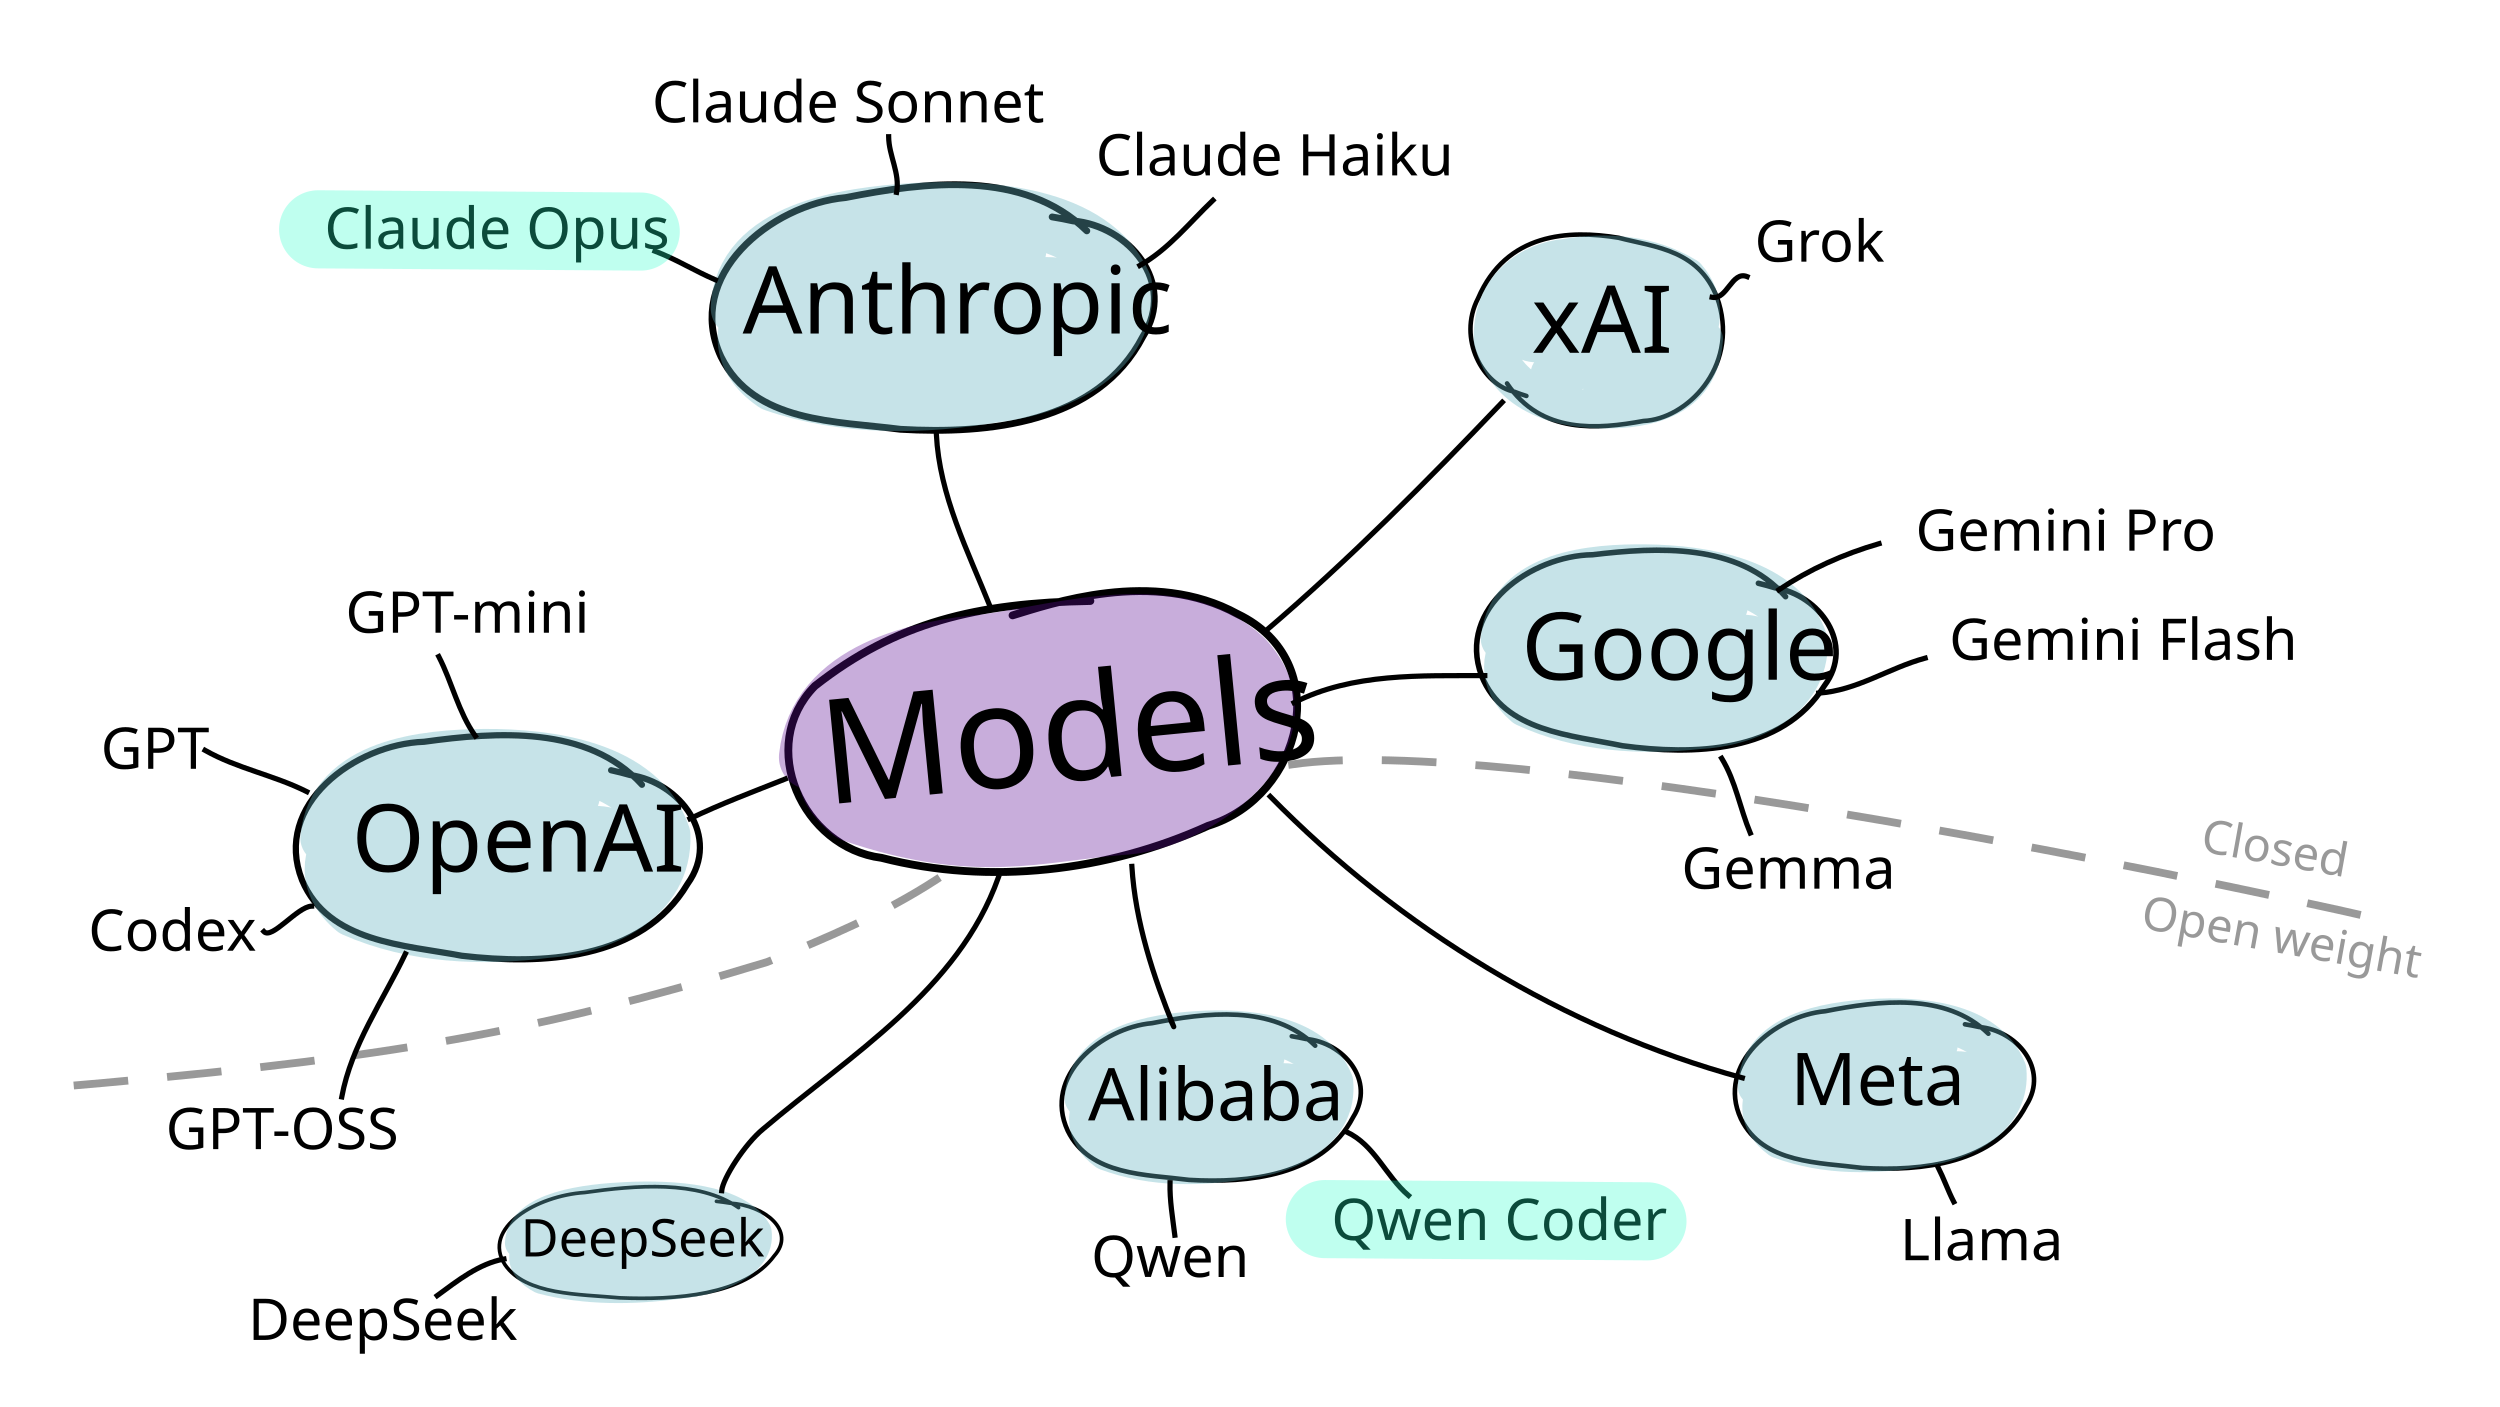
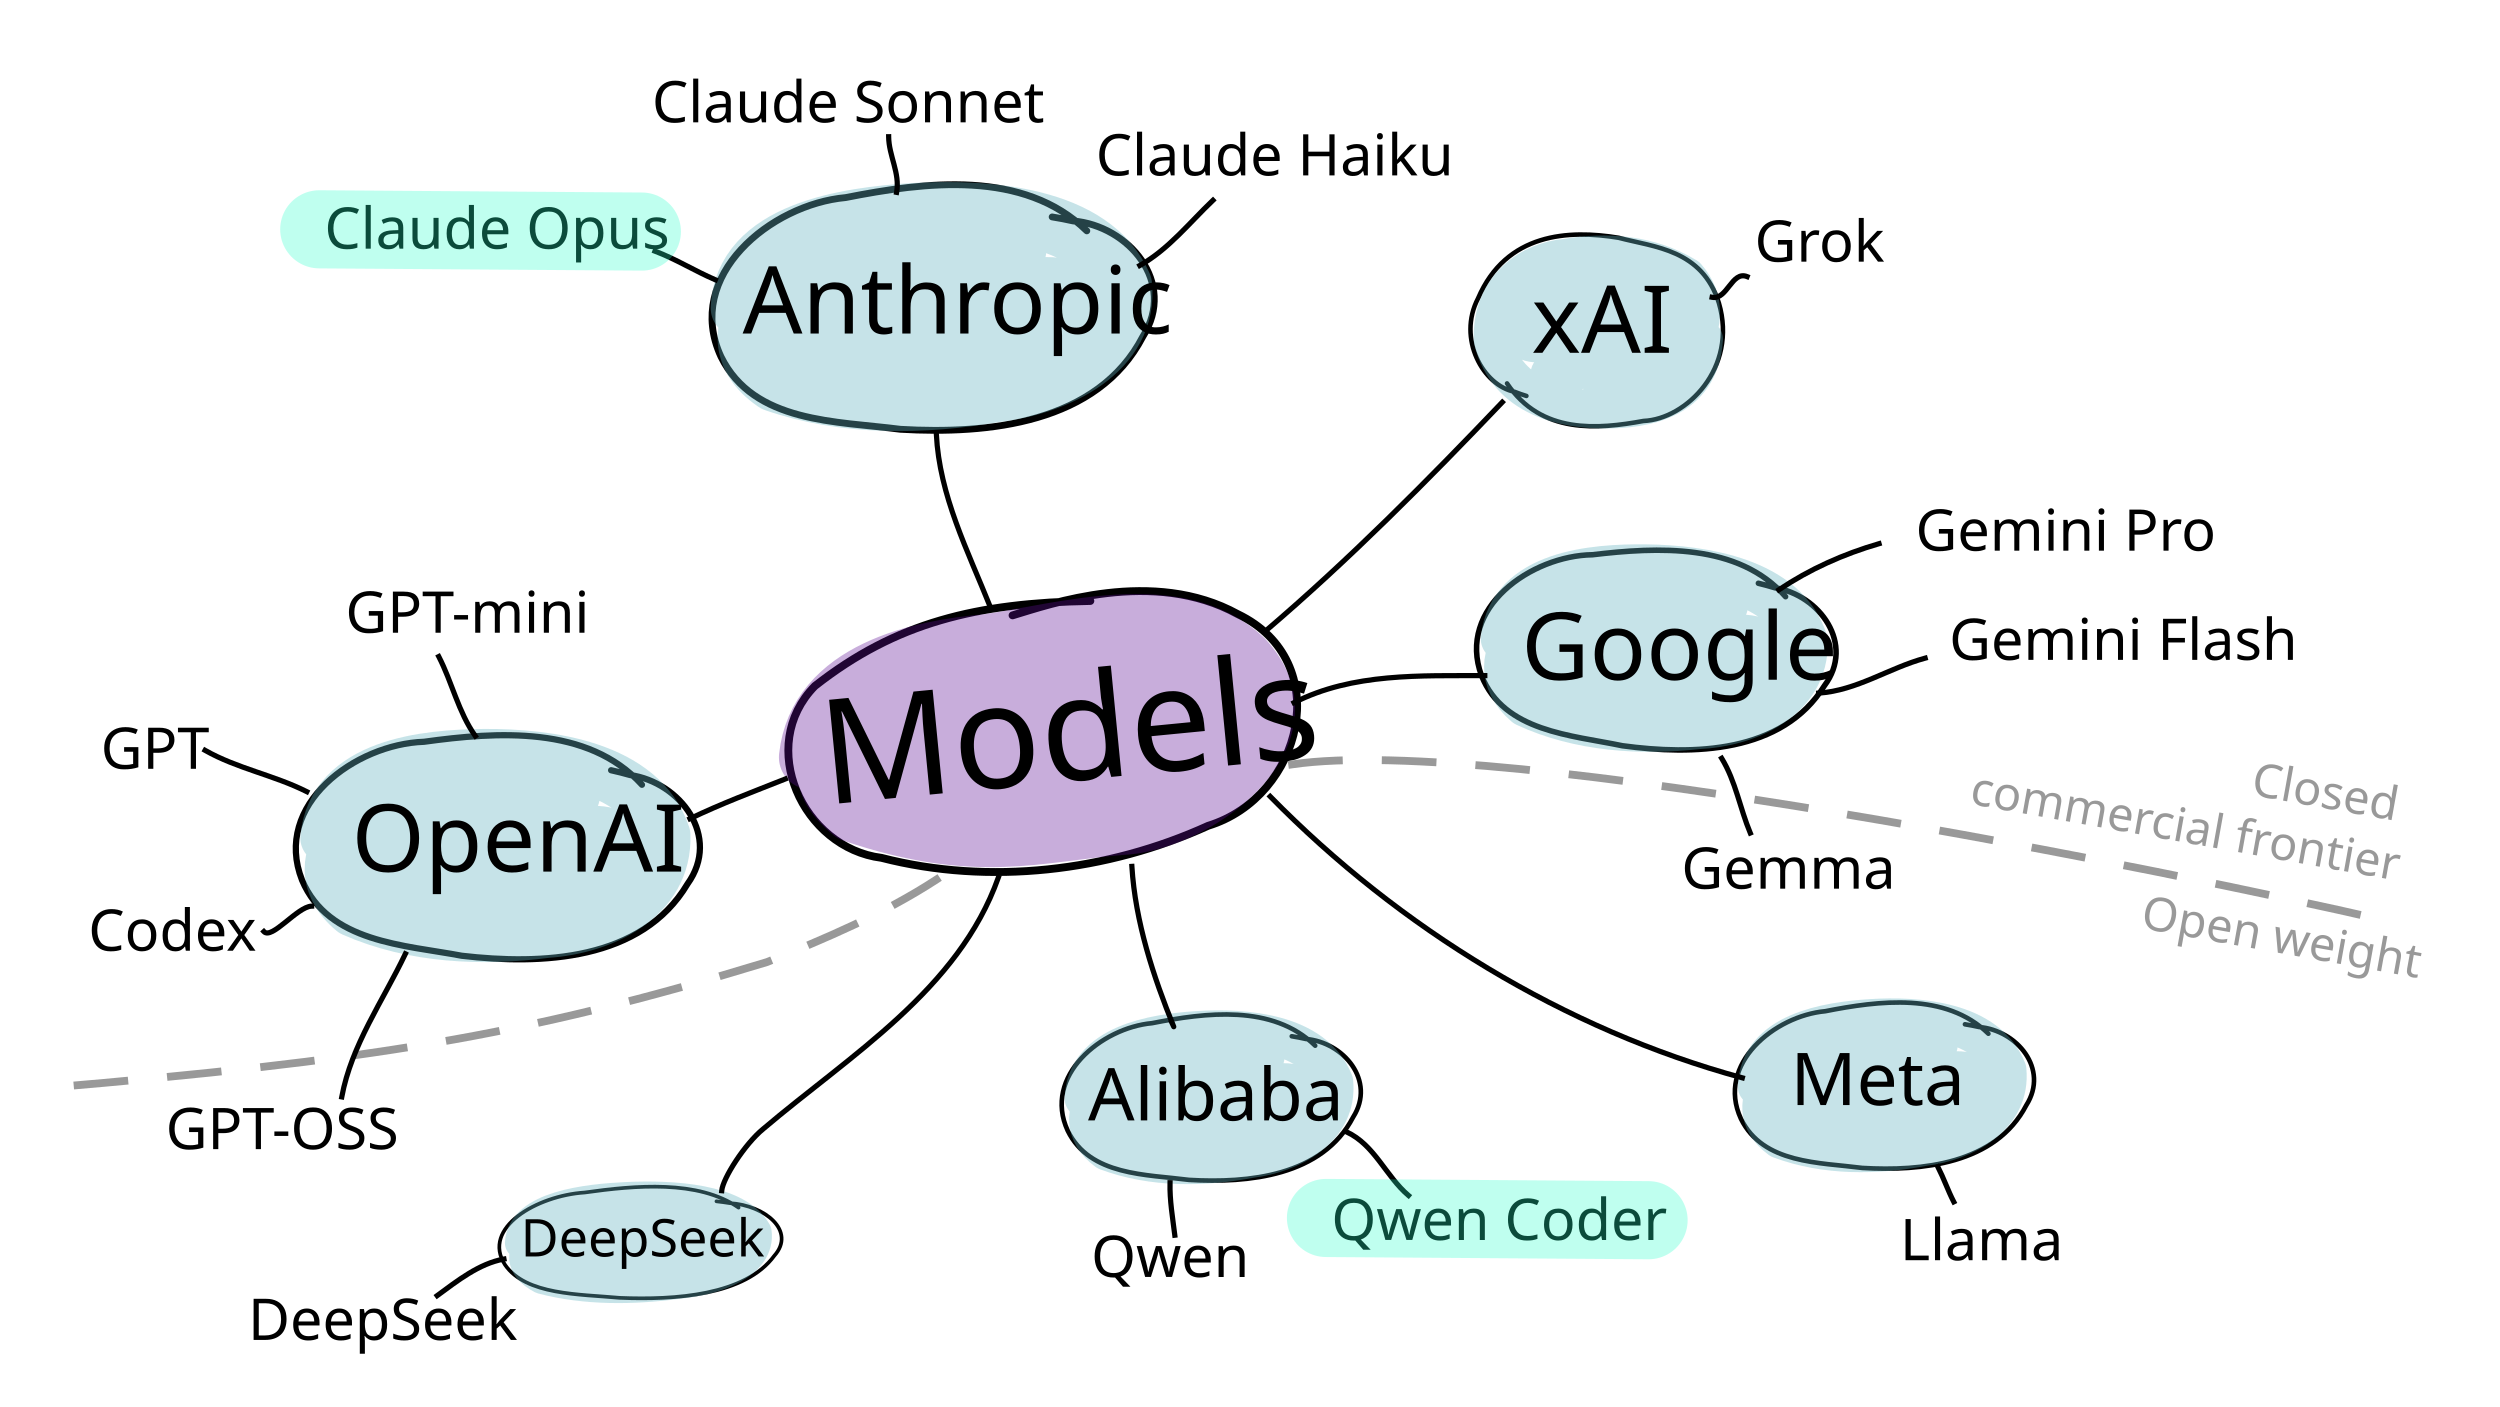
<svg xmlns="http://www.w3.org/2000/svg" width="960.000pt" height="540.000pt" version="1.1" viewBox="-480.000 498.000 960.000 540.000" id="svg5">
  <defs id="defs1" />
-   <path id="STROKE_b4bfa06d-5cab-4455-bfe9-42fea75b4036" opacity="1" fill="none" stroke="#000000" stroke-width="3.017" stroke-opacity="1" stroke-linecap="round" stroke-linejoin="round" d="m -61.307,728.773 c -43.551,0.737 -74.669,8.2 -105.779,32.655 -22.622,23.007 -4.731,62.15 25.606,65.99 41.338,10.626 86.783,5.278 125.43,-12.324 36.191,-11.086 49.135,-63.127 11.347,-81.274 -32.577,-17.925 -72.314,-3.753 -86.476,0.478" />
-   <path id="STROKE_7bffc11c-55f5-4acb-a5c3-fb3aba9d725c" opacity="0.249" fill="none" stroke="#ed5d47" stroke-width="12" stroke-opacity="0.249" stroke-linecap="round" stroke-linejoin="round" d="m -168.396,788.764 c 3.497,-31.931 41.53,-40.309 68.06,-42.514 29.137,-4.311 72.413,-17.469 97.054,5.609 26.743,28.628 -19.398,61.092 -46.547,61.985 -31.555,2.515 -54.957,11.274 -102.221,-4.854 -31.074,-25.64 23.206,-41.21 43.322,-46.364 28.212,-4.498 70.376,-22.207 91.414,3.602 -6.359,32.268 -52.115,32.604 -77.823,42.528 -19.29,10.436 -77.719,-9.375 -40.999,-29.059 26.326,-5.13 51.821,-18.681 78.813,-17.834 -25.085,15.746 -57.375,24.126 -85.44,36.435 -7.288,2.886 25.62,-7.879 34.549,-11.062 28.823,-9.859 57.675,-20.086 87.654,-25.888 -4.104,14.249 -36.146,18.281 -51.223,28.105 -2.118,2.025 -39.621,13.514 -24.047,10.33" style="opacity:1;stroke-width:25;stroke-dasharray:none;stroke:#5d0f96;stroke-opacity:0.343" />
-   <text x="-240.664" y="787.412" text-anchor="start" alignment-baseline="mathematical" font-size="24px" font-weight="lighter" fill="#000000" font-family="'Helvetica Neue', Helvetica, Arial, sans-serif" id="text3-9" style="font-style:normal;font-variant:normal;font-weight:normal;font-stretch:normal;font-size:56px;font-family:'Silent People';-inkscape-font-specification:'Silent People';stroke-width:0.92" transform="rotate(-5.567035)">
-     <tspan x="-240.664" id="tspan3-2" style="font-style:normal;font-variant:normal;font-weight:normal;font-stretch:normal;font-size:56px;font-family:'Silent People';-inkscape-font-specification:'Silent People';stroke-width:0.92">Models</tspan>
-   </text>
-   <path style="fill:none;stroke:#999999;stroke-width:3;stroke-linecap:square;stroke-linejoin:round;stroke-dasharray:18, 18;stroke-dashoffset:0;stroke-opacity:1" d="m -120.432,835.77 c -20.248,13.201 -42.671,22.629 -65.004,31.652 -94.784,28.933 -153.732,37.824 -277.272,48.384" id="path1" />
-   <path style="fill:none;stroke:#999999;stroke-width:3;stroke-linecap:square;stroke-linejoin:round;stroke-dasharray:18, 18;stroke-dashoffset:0;stroke-opacity:1" d="M 16.187,791.525 C 95.826,779.75 357.157,833.364 434.245,851.094" id="path2" />
-   <text x="504.853" y="747.245" text-anchor="start" alignment-baseline="mathematical" font-size="24px" font-weight="lighter" fill="#000000" font-family="'Helvetica Neue', Helvetica, Arial, sans-serif" id="text3-1-2-6-8" style="font-style:normal;font-variant:normal;font-weight:normal;font-stretch:normal;font-size:18px;font-family:'Silent People';-inkscape-font-specification:'Silent People';fill:#999999;fill-opacity:1;stroke-width:0.92" transform="rotate(10.19664)">
-     <tspan x="504.853" id="tspan3-9-9-3-8" style="font-style:normal;font-variant:normal;font-weight:normal;font-stretch:normal;font-size:18px;font-family:'Silent People';-inkscape-font-specification:'Silent People';fill:#999999;fill-opacity:1;stroke-width:0.92">Closed</tspan>
-   </text>
-   <text x="487.449" y="780.344" text-anchor="start" alignment-baseline="mathematical" font-size="24px" font-weight="lighter" fill="#000000" font-family="'Helvetica Neue', Helvetica, Arial, sans-serif" id="text3-1-2-6" style="font-style:normal;font-variant:normal;font-weight:normal;font-stretch:normal;font-size:18px;font-family:'Silent People';-inkscape-font-specification:'Silent People';fill:#999999;fill-opacity:1;stroke-width:0.92" transform="rotate(10.19664)">
-     <tspan x="487.449" id="tspan3-9-9-3" style="font-style:normal;font-variant:normal;font-weight:normal;font-stretch:normal;font-size:18px;font-family:'Silent People';-inkscape-font-specification:'Silent People';fill:#999999;fill-opacity:1;stroke-width:0.92">Open weight</tspan>
-   </text>
+   <g id="g4">
+     <path id="STROKE_b4bfa06d-5cab-4455-bfe9-42fea75b4036" opacity="1" fill="none" stroke="#000000" stroke-width="3.017" stroke-opacity="1" stroke-linecap="round" stroke-linejoin="round" d="m -61.307,728.773 c -43.551,0.737 -74.669,8.2 -105.779,32.655 -22.622,23.007 -4.731,62.15 25.606,65.99 41.338,10.626 86.783,5.278 125.43,-12.324 36.191,-11.086 49.135,-63.127 11.347,-81.274 -32.577,-17.925 -72.314,-3.753 -86.476,0.478" />
+     <path id="STROKE_7bffc11c-55f5-4acb-a5c3-fb3aba9d725c" opacity="0.249" fill="none" stroke="#ed5d47" stroke-width="12" stroke-opacity="0.249" stroke-linecap="round" stroke-linejoin="round" d="m -168.396,788.764 c 3.497,-31.931 41.53,-40.309 68.06,-42.514 29.137,-4.311 72.413,-17.469 97.054,5.609 26.743,28.628 -19.398,61.092 -46.547,61.985 -31.555,2.515 -54.957,11.274 -102.221,-4.854 -31.074,-25.64 23.206,-41.21 43.322,-46.364 28.212,-4.498 70.376,-22.207 91.414,3.602 -6.359,32.268 -52.115,32.604 -77.823,42.528 -19.29,10.436 -77.719,-9.375 -40.999,-29.059 26.326,-5.13 51.821,-18.681 78.813,-17.834 -25.085,15.746 -57.375,24.126 -85.44,36.435 -7.288,2.886 25.62,-7.879 34.549,-11.062 28.823,-9.859 57.675,-20.086 87.654,-25.888 -4.104,14.249 -36.146,18.281 -51.223,28.105 -2.118,2.025 -39.621,13.514 -24.047,10.33" style="opacity:1;stroke-width:25;stroke-dasharray:none;stroke:#5d0f96;stroke-opacity:0.343" />
+     <text x="-240.664" y="787.412" text-anchor="start" alignment-baseline="mathematical" font-size="24px" font-weight="lighter" fill="#000000" font-family="'Helvetica Neue', Helvetica, Arial, sans-serif" id="text3-9" style="font-style:normal;font-variant:normal;font-weight:normal;font-stretch:normal;font-size:56px;font-family:'Silent People';-inkscape-font-specification:'Silent People';stroke-width:0.92" transform="rotate(-5.567035)">
+       <tspan x="-240.664" id="tspan3-2" style="font-style:normal;font-variant:normal;font-weight:normal;font-stretch:normal;font-size:56px;font-family:'Silent People';-inkscape-font-specification:'Silent People';stroke-width:0.92">Models</tspan>
+     </text>
+   </g>
+   <g id="g5">
+     <path style="fill:none;stroke:#999999;stroke-width:3;stroke-linecap:square;stroke-linejoin:round;stroke-dasharray:18, 18;stroke-dashoffset:0;stroke-opacity:1" d="m -120.432,835.77 c -20.248,13.201 -42.671,22.629 -65.004,31.652 -94.784,28.933 -153.732,37.824 -277.272,48.384" id="path1" />
+     <path style="fill:none;stroke:#999999;stroke-width:3;stroke-linecap:square;stroke-linejoin:round;stroke-dasharray:18, 18;stroke-dashoffset:0;stroke-opacity:1" d="M 16.187,791.525 C 95.826,779.75 357.157,833.364 434.245,851.094" id="path2" />
+     <text x="730.452" y="722.488" text-anchor="start" alignment-baseline="mathematical" font-size="24px" font-weight="lighter" fill="#000000" font-family="'Helvetica Neue', Helvetica, Arial, sans-serif" id="text3-1-2-6-8" style="font-style:normal;font-variant:normal;font-weight:normal;font-stretch:normal;font-size:18px;font-family:'Silent People';-inkscape-font-specification:'Silent People';text-align:end;text-anchor:end;fill:#999999;fill-opacity:1;stroke-width:0.92" transform="rotate(10.19664)">
+       <tspan id="tspan1" x="581.538" y="722.488">
+         <tspan x="581.538" id="tspan3-9-9-3-8" style="font-style:normal;font-variant:normal;font-weight:normal;font-stretch:normal;font-size:18px;font-family:'Silent People';-inkscape-font-specification:'Silent People';fill:#999999;fill-opacity:1;stroke-width:0.92">Closed</tspan>
+       </tspan>
+       <tspan id="tspan2" x="581.538" y="744.988">
+         <tspan x="581.538" style="font-style:normal;font-variant:normal;font-weight:normal;font-stretch:normal;font-size:18px;font-family:'Silent People';-inkscape-font-specification:'Silent People';fill:#999999;fill-opacity:1;stroke-width:0.92" id="tspan3">commercial frontier</tspan>
+       </tspan>
+     </text>
+     <text x="487.449" y="780.344" text-anchor="start" alignment-baseline="mathematical" font-size="24px" font-weight="lighter" fill="#000000" font-family="'Helvetica Neue', Helvetica, Arial, sans-serif" id="text3-1-2-6" style="font-style:normal;font-variant:normal;font-weight:normal;font-stretch:normal;font-size:18px;font-family:'Silent People';-inkscape-font-specification:'Silent People';fill:#999999;fill-opacity:1;stroke-width:0.92" transform="rotate(10.19664)">
+       <tspan x="487.449" id="tspan3-9-9-3" style="font-style:normal;font-variant:normal;font-weight:normal;font-stretch:normal;font-size:18px;font-family:'Silent People';-inkscape-font-specification:'Silent People';fill:#999999;fill-opacity:1;stroke-width:0.92">Open weight</tspan>
+     </text>
+   </g>
  <g id="g45">
    <path id="STROKE_159814cf-632e-4eb9-b421-a8c2d413ad50-1-5" opacity="1" fill="none" stroke="#000000" stroke-width="2.397" stroke-opacity="1" stroke-linecap="round" stroke-linejoin="round" d="m -233.489,799.346 c -20.84,-22.862 -55.713,-20.364 -83.685,-16.504 -26.279,0.872 -58.323,24.019 -46.837,53.142 10.14,24.022 39.271,24.848 61.34,29.026 30.5,3.555 69.061,2.038 86.666,-27.561 13.069,-18.179 -2.788,-39.118 -22.118,-41.853 -2.38,-0.689 -4.787,-1.282 -7.206,-1.817" />
    <path id="STROKE_d5b90901-6196-4d0f-ad43-39675ced1758-9-8" opacity="0.253" fill="none" stroke="#3dd4cf" stroke-width="12" stroke-opacity="0.253" stroke-linecap="round" stroke-linejoin="round" d="m -354.742,819.754 c 2.625,-28.315 38.27,-31.752 60.777,-31.912 24.525,-0.14 60.313,4.492 69.152,30.779 0.98,24.555 -24.397,35.925 -45.307,37.29 -24.767,3.243 -51.279,2.068 -74.307,-8.111 -24.131,-20.111 7.477,-47.224 30.378,-46.018 9.946,-2.736 36.598,-7.389 12.031,-0.313 -14.539,5.427 -46.859,16.615 -47.395,24.61 21.261,-4.287 41.184,-13.754 62.564,-17.944 9.865,-4.596 44.281,-8.233 16.865,-0.013 -23.074,7.633 -47.314,12.822 -68.466,25.272 -3.162,12.726 25.66,-5.669 34.137,-4.526 17.37,-2.848 52.206,-17.153 60.884,-9.072 -22.234,7.661 -46.014,10.935 -67.768,20.07 -20.309,14.518 21.778,-0.076 31.106,-2.342 12.155,-3.165 39.508,-11.981 42.829,-6.603 -13.581,11.11 -31.717,13.574 -48.462,16.306" style="stroke:#64b5c1;stroke-width:19.86;stroke-dasharray:none;stroke-opacity:0.797;opacity:0.46" />
    <text x="-344.994" y="832.695" text-anchor="start" alignment-baseline="mathematical" font-size="22.091px" font-weight="lighter" fill="#000000" font-family="'Helvetica Neue', Helvetica, Arial, sans-serif" id="text3-3-8" style="font-style:normal;font-variant:normal;font-weight:normal;font-stretch:normal;font-size:36px;font-family:'Silent People';-inkscape-font-specification:'Silent People';stroke-width:0.92">
      <tspan x="-344.994" id="tspan3-4-0" style="font-style:normal;font-variant:normal;font-weight:normal;font-stretch:normal;font-size:36px;font-family:'Silent People';-inkscape-font-specification:'Silent People';stroke-width:0.92">OpenAI</tspan>
    </text>
    <text x="-446.104" y="863.097" text-anchor="start" alignment-baseline="mathematical" font-size="22.091px" font-weight="lighter" fill="#000000" font-family="'Helvetica Neue', Helvetica, Arial, sans-serif" id="text3-2" style="font-style:normal;font-variant:normal;font-weight:normal;font-stretch:normal;font-family:'Silent People';-inkscape-font-specification:'Silent People';stroke-width:0.92">
      <tspan x="-446.104" id="tspan3-0" style="font-style:normal;font-variant:normal;font-weight:normal;font-stretch:normal;font-family:'Silent People';-inkscape-font-specification:'Silent People';stroke-width:0.92">Codex</tspan>
    </text>
    <text x="-441.328" y="793.218" text-anchor="start" alignment-baseline="mathematical" font-size="22.091px" font-weight="lighter" fill="#000000" font-family="'Helvetica Neue', Helvetica, Arial, sans-serif" id="text3-8" style="font-style:normal;font-variant:normal;font-weight:normal;font-stretch:normal;font-family:'Silent People';-inkscape-font-specification:'Silent People';stroke-width:0.92">
      <tspan x="-441.328" id="tspan3-19" style="font-style:normal;font-variant:normal;font-weight:normal;font-stretch:normal;font-family:'Silent People';-inkscape-font-specification:'Silent People';stroke-width:0.92">GPT</tspan>
    </text>
    <text x="-347.351" y="740.969" text-anchor="start" alignment-baseline="mathematical" font-size="22.091px" font-weight="lighter" fill="#000000" font-family="'Helvetica Neue', Helvetica, Arial, sans-serif" id="text3-8-7" style="font-style:normal;font-variant:normal;font-weight:normal;font-stretch:normal;font-family:'Silent People';-inkscape-font-specification:'Silent People';stroke-width:0.92">
      <tspan x="-347.351" id="tspan3-19-6" style="font-style:normal;font-variant:normal;font-weight:normal;font-stretch:normal;font-family:'Silent People';-inkscape-font-specification:'Silent People';stroke-width:0.92">GPT-mini</tspan>
    </text>
    <text x="-416.376" y="939.275" text-anchor="start" alignment-baseline="mathematical" font-size="22.091px" font-weight="lighter" fill="#000000" font-family="'Helvetica Neue', Helvetica, Arial, sans-serif" id="text3-25" style="font-style:normal;font-variant:normal;font-weight:normal;font-stretch:normal;font-family:'Silent People';-inkscape-font-specification:'Silent People';stroke-width:0.92">
      <tspan x="-416.376" id="tspan3-8" style="font-style:normal;font-variant:normal;font-weight:normal;font-stretch:normal;font-family:'Silent People';-inkscape-font-specification:'Silent People';stroke-width:0.92">GPT-OSS</tspan>
    </text>
    <path style="fill:none;fill-opacity:1;stroke:#000000;stroke-width:2;stroke-linecap:square;stroke-linejoin:round;stroke-dasharray:none;stroke-dashoffset:0;stroke-opacity:1" d="m -297.475,780.639 c -6.558,-9.237 -8.895,-20.569 -14.04,-30.523" id="path18" />
    <path style="fill:none;fill-opacity:1;stroke:#000000;stroke-width:2;stroke-linecap:square;stroke-linejoin:round;stroke-dasharray:none;stroke-dashoffset:0;stroke-opacity:1" d="m -324.335,864.271 c -8.585,18.023 -20.732,35.011 -24.418,54.941" id="path24" />
    <path style="fill:none;fill-opacity:1;stroke:#000000;stroke-width:2;stroke-linecap:square;stroke-linejoin:round;stroke-dasharray:none;stroke-dashoffset:0;stroke-opacity:1" d="m -360.351,845.958 c -5.483,0.211 -15.296,13.043 -18.314,9.767" id="path25" />
    <path style="fill:none;fill-opacity:1;stroke:#000000;stroke-width:2;stroke-linecap:square;stroke-linejoin:round;stroke-dasharray:none;stroke-dashoffset:0;stroke-opacity:1" d="m -362.183,802.005 c -12.587,-6.352 -26.772,-8.881 -39.069,-15.872" id="path26" />
  </g>
  <path style="fill:none;fill-opacity:1;stroke:#000000;stroke-width:2;stroke-linecap:square;stroke-linejoin:round;stroke-dasharray:none;stroke-dashoffset:0;stroke-opacity:1" d="m -178.437,797.121 c -12.289,4.878 -24.707,9.518 -36.627,15.261" id="path7" />
  <g id="g43">
    <path id="STROKE_159814cf-632e-4eb9-b421-a8c2d413ad50-1" opacity="1" fill="none" stroke="#000000" stroke-width="2.626" stroke-opacity="1" stroke-linecap="round" stroke-linejoin="round" d="m -62.666,586.649 c -24.241,-23.698 -62.235,-18.767 -92.594,-12.781 -28.695,2.611 -62.293,29.953 -47.891,61.091 12.608,25.642 44.53,24.709 68.938,27.889 33.593,1.967 75.683,-2.123 93.078,-35.615 13.152,-20.712 -5.516,-42.621 -26.836,-44.395 -2.647,-0.604 -5.318,-1.101 -7.999,-1.534" />
    <path id="STROKE_d5b90901-6196-4d0f-ad43-39675ced1758-9" opacity="0.253" fill="none" stroke="#3dd4cf" stroke-width="12" stroke-opacity="0.253" stroke-linecap="round" stroke-linejoin="round" d="m -196.199,616.375 c 1.13,-29.924 41.443,-35.696 67.03,-37.227 27.883,-1.632 68.888,1.069 80.663,28.168 2.723,25.754 -25.393,39.243 -49.084,41.944 -27.955,4.909 -58.183,5.279 -85.04,-4.026 -28.762,-19.68 5.41,-50.096 31.533,-50.216 11.132,-3.478 41.138,-9.984 13.663,-1.058 -16.179,6.585 -52.204,20.304 -52.289,28.741 23.899,-5.794 45.937,-16.953 69.978,-22.652 10.918,-5.429 49.821,-11.337 19.18,-1.035 -25.741,9.421 -52.97,16.344 -76.21,30.713 -2.762,13.569 28.811,-7.514 38.527,-6.825 19.568,-4.046 58.249,-21.193 68.648,-13.224 -24.785,9.4 -51.614,14.282 -75.757,25.203 -22.146,16.492 24.763,-1.399 35.223,-4.346 13.616,-4.064 44.148,-14.987 48.276,-9.535 -14.717,12.501 -35.183,16.19 -54.047,20.076" style="stroke:#64b5c1;stroke-width:21.752;stroke-dasharray:none;stroke-opacity:0.797;opacity:0.46" />
    <text x="-194.832" y="626.083" text-anchor="start" alignment-baseline="mathematical" font-size="22.091px" font-weight="lighter" fill="#000000" font-family="'Helvetica Neue', Helvetica, Arial, sans-serif" id="text3-3-3" style="font-style:normal;font-variant:normal;font-weight:normal;font-stretch:normal;font-size:36px;font-family:'Silent People';-inkscape-font-specification:'Silent People';stroke-width:0.92">
      <tspan x="-194.832" id="tspan3-4-3" style="font-style:normal;font-variant:normal;font-weight:normal;font-stretch:normal;font-size:36px;font-family:'Silent People';-inkscape-font-specification:'Silent People';stroke-width:0.92">Anthropic</tspan>
    </text>
    <text x="-355.418" y="593.502" text-anchor="start" alignment-baseline="mathematical" font-size="22.091px" font-weight="lighter" fill="#000000" font-family="'Helvetica Neue', Helvetica, Arial, sans-serif" id="text3-94" style="font-style:normal;font-variant:normal;font-weight:normal;font-stretch:normal;font-family:'Silent People';-inkscape-font-specification:'Silent People';stroke-width:0.92">
      <tspan x="-355.418" id="tspan3-196" style="font-style:normal;font-variant:normal;font-weight:normal;font-stretch:normal;font-family:'Silent People';-inkscape-font-specification:'Silent People';stroke-width:0.92">Claude Opus</tspan>
    </text>
    <text x="-229.656" y="544.973" text-anchor="start" alignment-baseline="mathematical" font-size="22.091px" font-weight="lighter" fill="#000000" font-family="'Helvetica Neue', Helvetica, Arial, sans-serif" id="text3-49" style="font-style:normal;font-variant:normal;font-weight:normal;font-stretch:normal;font-family:'Silent People';-inkscape-font-specification:'Silent People';stroke-width:0.92">
      <tspan x="-229.656" id="tspan3-12" style="font-style:normal;font-variant:normal;font-weight:normal;font-stretch:normal;font-family:'Silent People';-inkscape-font-specification:'Silent People';stroke-width:0.92">Claude Sonnet</tspan>
    </text>
    <text x="-59.222" y="565.363" text-anchor="start" alignment-baseline="mathematical" font-size="22.091px" font-weight="lighter" fill="#000000" font-family="'Helvetica Neue', Helvetica, Arial, sans-serif" id="text3-39" style="font-style:normal;font-variant:normal;font-weight:normal;font-stretch:normal;font-family:'Silent People';-inkscape-font-specification:'Silent People';stroke-width:0.92">
      <tspan x="-59.222" id="tspan3-39" style="font-style:normal;font-variant:normal;font-weight:normal;font-stretch:normal;font-family:'Silent People';-inkscape-font-specification:'Silent People';stroke-width:0.92">Claude Haiku</tspan>
    </text>
    <path style="fill:none;fill-opacity:1;stroke:#000000;stroke-width:2;stroke-linecap:square;stroke-linejoin:round;stroke-dasharray:none;stroke-dashoffset:0;stroke-opacity:1" d="m -205.297,605.44 c -7.874,-3.364 -15.166,-7.98 -23.197,-10.988" id="path12" />
    <path style="fill:none;fill-opacity:1;stroke:#000000;stroke-width:2;stroke-linecap:square;stroke-linejoin:round;stroke-dasharray:none;stroke-dashoffset:0;stroke-opacity:1" d="m -135.705,571.865 c 1.362,-7.391 -3.001,-14.081 -3.052,-21.366" id="path13" />
    <path style="fill:none;fill-opacity:1;stroke:#000000;stroke-width:2;stroke-linecap:square;stroke-linejoin:round;stroke-dasharray:none;stroke-dashoffset:0;stroke-opacity:1" d="m -42.306,599.945 c 11.068,-6.244 19.013,-16.4 28.081,-25.029" id="path14" />
-     <path style="fill:none;fill-opacity:1;stroke:#26ffca;stroke-width:30;stroke-linecap:round;stroke-linejoin:round;stroke-dasharray:none;stroke-dashoffset:0;stroke-opacity:1;opacity:0.295" d="m -357.842,586.058 123.885,0.863" id="path27" />
  </g>
  <path style="fill:none;fill-opacity:1;stroke:#000000;stroke-width:2;stroke-linecap:square;stroke-linejoin:round;stroke-dasharray:none;stroke-dashoffset:0;stroke-opacity:1" d="m -99.688,731.193 c -8.601,-21.539 -19.615,-42.93 -20.755,-66.539" id="path11" />
  <g id="g46">
    <path id="STROKE_159814cf-632e-4eb9-b421-a8c2d413ad50-1-2" opacity="1" fill="none" stroke="#000000" stroke-width="2.133" stroke-opacity="1" stroke-linecap="round" stroke-linejoin="round" d="m 205.661,727.131 c -18.15,-20.693 -49.216,-19.065 -74.167,-16.108 -23.393,0.328 -52.294,20.374 -42.572,46.478 8.611,21.543 34.513,22.774 54.075,26.867 27.073,3.682 61.403,2.99 77.569,-23.042 11.936,-15.95 -1.814,-34.848 -18.964,-37.61 -2.106,-0.654 -4.237,-1.222 -6.38,-1.74" />
    <path id="STROKE_d5b90901-6196-4d0f-ad43-39675ced1758-9-2" opacity="0.253" fill="none" stroke="#3dd4cf" stroke-width="12" stroke-opacity="0.253" stroke-linecap="round" stroke-linejoin="round" d="m 97.445,743.22 c 2.817,-25.145 34.586,-27.595 54.612,-27.354 21.82,0.293 53.579,5.023 60.995,28.56 0.453,21.862 -22.316,31.544 -40.941,32.401 -22.088,2.463 -45.654,0.966 -65.967,-8.482 -21.125,-18.302 7.456,-41.884 27.809,-40.421 8.895,-2.264 32.684,-5.949 10.709,-0.074 -13.026,4.58 -41.97,13.982 -42.582,21.086 18.987,-3.452 36.872,-11.534 55.964,-14.897 8.855,-3.921 39.533,-6.57 15.004,0.276 -20.657,6.397 -42.31,10.6 -61.339,21.316 -3.03,11.267 22.924,-4.606 30.446,-3.445 15.501,-2.238 46.735,-14.37 54.318,-7.033 -19.91,6.437 -41.121,8.944 -60.629,16.7 -18.315,12.569 19.376,0.303 27.712,-1.553 10.867,-2.609 35.351,-9.985 38.214,-5.144 -12.271,9.652 -28.448,11.535 -43.391,13.68" style="stroke:#64b5c1;stroke-width:17.672;stroke-dasharray:none;stroke-opacity:0.797;opacity:0.46" />
    <g id="TEXT_72d2acbb-9e64-49ba-97d8-e7548ce119dd-26" opacity="1" transform="matrix(0.920455,0,0,0.920455,255.5457,709.4605)">
      <text x="0" y="0" text-anchor="start" alignment-baseline="mathematical" font-size="24px" font-weight="lighter" fill="#000000" font-family="'Helvetica Neue', Helvetica, Arial, sans-serif" id="text3-5" style="font-style:normal;font-variant:normal;font-weight:normal;font-stretch:normal;font-family:'Silent People';-inkscape-font-specification:'Silent People'">
        <tspan x="0" id="tspan3-3" style="font-style:normal;font-variant:normal;font-weight:normal;font-stretch:normal;font-family:'Silent People';-inkscape-font-specification:'Silent People'">Gemini Pro</tspan>
      </text>
    </g>
    <g id="TEXT_72d2acbb-9e64-49ba-97d8-e7548ce119dd-26-9" opacity="1" transform="matrix(0.920455,0,0,0.920455,268.4742,751.3973)">
      <text x="0" y="0" text-anchor="start" alignment-baseline="mathematical" font-size="24px" font-weight="lighter" fill="#000000" font-family="'Helvetica Neue', Helvetica, Arial, sans-serif" id="text3-5-7" style="font-style:normal;font-variant:normal;font-weight:normal;font-stretch:normal;font-family:'Silent People';-inkscape-font-specification:'Silent People'">
        <tspan x="0" id="tspan3-3-6" style="font-style:normal;font-variant:normal;font-weight:normal;font-stretch:normal;font-family:'Silent People';-inkscape-font-specification:'Silent People'">Gemini Flash</tspan>
      </text>
    </g>
    <text x="104.17" y="759.009" text-anchor="start" alignment-baseline="mathematical" font-size="22.091px" font-weight="lighter" fill="#000000" font-family="'Helvetica Neue', Helvetica, Arial, sans-serif" id="text3-3" style="font-style:normal;font-variant:normal;font-weight:normal;font-stretch:normal;font-size:36px;font-family:'Silent People';-inkscape-font-specification:'Silent People';stroke-width:0.92">
      <tspan x="104.17" id="tspan3-4" style="font-style:normal;font-variant:normal;font-weight:normal;font-stretch:normal;font-size:36px;font-family:'Silent People';-inkscape-font-specification:'Silent People';stroke-width:0.92">Google</tspan>
    </text>
    <text x="165.648" y="839.254" text-anchor="start" alignment-baseline="mathematical" font-size="22.091px" font-weight="lighter" fill="#000000" font-family="'Helvetica Neue', Helvetica, Arial, sans-serif" id="text3-4" style="font-style:normal;font-variant:normal;font-weight:normal;font-stretch:normal;font-family:'Silent People';-inkscape-font-specification:'Silent People';stroke-width:0.92">
      <tspan x="165.648" id="tspan3-25" style="font-style:normal;font-variant:normal;font-weight:normal;font-stretch:normal;font-family:'Silent People';-inkscape-font-specification:'Silent People';stroke-width:0.92">Gemma</tspan>
    </text>
    <path style="fill:none;fill-opacity:1;stroke:#000000;stroke-width:2;stroke-linecap:square;stroke-linejoin:round;stroke-dasharray:none;stroke-dashoffset:0;stroke-opacity:1" d="m 203.096,724.478 c 11.763,-7.913 24.86,-13.756 38.458,-17.703" id="path16" />
    <path style="fill:none;fill-opacity:1;stroke:#000000;stroke-width:2;stroke-linecap:square;stroke-linejoin:round;stroke-dasharray:none;stroke-dashoffset:0;stroke-opacity:1" d="m 218.357,764.157 c 14.617,-0.948 27.054,-9.684 40.9,-13.43" id="path17" />
    <path style="fill:none;fill-opacity:1;stroke:#000000;stroke-width:2;stroke-linecap:square;stroke-linejoin:round;stroke-dasharray:none;stroke-dashoffset:0;stroke-opacity:1" d="m 181.119,789.186 c 5.413,8.827 7.016,19.256 10.988,28.691" id="path19" />
  </g>
  <path style="fill:none;fill-opacity:1;stroke:#000000;stroke-width:2;stroke-linecap:square;stroke-linejoin:round;stroke-dasharray:none;stroke-dashoffset:0;stroke-opacity:1" d="M 16.908,767.82 C 39.471,756.318 65.564,757.529 90.162,757.442" id="path8" />
-   <g id="g48">
+   <g id="g6">
    <path id="STROKE_159814cf-632e-4eb9-b421-a8c2d413ad50-1-9" opacity="1" fill="none" stroke="#000000" stroke-width="1.777" stroke-opacity="1" stroke-linecap="round" stroke-linejoin="round" d="m 25.034,899.542 c -16.396,-16.029 -42.095,-12.694 -62.63,-8.645 -19.409,1.766 -42.134,20.26 -32.393,41.321 8.528,17.344 30.12,16.713 46.629,18.864 22.722,1.33 51.191,-1.436 62.958,-24.09 8.896,-14.01 -3.731,-28.829 -18.152,-30.028 -1.791,-0.409 -3.597,-0.745 -5.41,-1.038" />
-     <path id="STROKE_d5b90901-6196-4d0f-ad43-39675ced1758-9-0" opacity="0.253" fill="none" stroke="#3dd4cf" stroke-width="12" stroke-opacity="0.253" stroke-linecap="round" stroke-linejoin="round" d="m -63.823,919.813 c 0.735,-21.065 26.966,-25.128 43.614,-26.205 18.142,-1.149 44.823,0.753 52.484,19.828 1.772,18.129 -16.522,27.624 -31.937,29.526 -18.189,3.456 -37.858,3.716 -55.333,-2.834 -18.714,-13.853 3.52,-35.264 20.518,-35.348 7.243,-2.448 26.767,-7.028 8.89,-0.745 -10.527,4.636 -33.967,14.292 -34.023,20.232 15.55,-4.079 29.89,-11.934 45.532,-15.946 7.104,-3.821 32.416,-7.98 12.479,-0.728 -16.749,6.632 -34.465,11.505 -49.587,21.62 -1.797,9.552 18.746,-5.289 25.068,-4.804 12.732,-2.848 37.901,-14.918 44.667,-9.309 -16.126,6.617 -33.584,10.054 -49.292,17.741 -14.41,11.609 16.113,-0.985 22.918,-3.059 8.859,-2.86 28.725,-10.55 31.411,-6.712 -9.576,8.8 -22.892,11.397 -35.167,14.132" style="stroke:#64b5c1;stroke-width:14.721;stroke-dasharray:none;stroke-opacity:0.797;opacity:0.46" />
+     <path id="STROKE_d5b90901-6196-4d0f-ad43-39675ced1758-9-0" opacity="0.253" fill="none" stroke="#3dd4cf" stroke-width="12" stroke-opacity="0.253" stroke-linecap="round" stroke-linejoin="round" d="m -63.823,919.813 c 0.735,-21.065 26.966,-25.128 43.614,-26.205 18.142,-1.149 44.823,0.753 52.484,19.828 1.772,18.129 -16.522,27.624 -31.937,29.526 -18.189,3.456 -37.858,3.716 -55.333,-2.834 -18.714,-13.853 3.52,-35.264 20.518,-35.348 7.243,-2.448 26.767,-7.028 8.89,-0.745 -10.527,4.636 -33.967,14.292 -34.023,20.232 15.55,-4.079 29.89,-11.934 45.532,-15.946 7.104,-3.821 32.416,-7.98 12.479,-0.728 -16.749,6.632 -34.465,11.505 -49.587,21.62 -1.797,9.552 18.746,-5.289 25.068,-4.804 12.732,-2.848 37.901,-14.918 44.667,-9.309 -16.126,6.617 -33.584,10.054 -49.292,17.741 -14.41,11.609 16.113,-0.985 22.918,-3.059 8.859,-2.86 28.725,-10.55 31.411,-6.712 -9.576,8.8 -22.892,11.397 -35.167,14.132" style="opacity:0.46;stroke:#64b5c1;stroke-width:14.721;stroke-dasharray:none;stroke-opacity:0.797" />
    <text x="-62.19" y="928.236" text-anchor="start" alignment-baseline="mathematical" font-size="22.091px" font-weight="lighter" fill="#000000" font-family="'Helvetica Neue', Helvetica, Arial, sans-serif" id="text3-3-4" style="font-style:normal;font-variant:normal;font-weight:normal;font-stretch:normal;font-size:28px;font-family:'Silent People';-inkscape-font-specification:'Silent People';stroke-width:0.92">
      <tspan x="-62.19" id="tspan3-4-38" style="font-style:normal;font-variant:normal;font-weight:normal;font-stretch:normal;font-size:28px;font-family:'Silent People';-inkscape-font-specification:'Silent People';stroke-width:0.92">Alibaba</tspan>
    </text>
    <text x="-61.008" y="988.358" text-anchor="start" alignment-baseline="mathematical" font-size="22.091px" font-weight="lighter" fill="#000000" font-family="'Helvetica Neue', Helvetica, Arial, sans-serif" id="text3-6" style="font-style:normal;font-variant:normal;font-weight:normal;font-stretch:normal;font-family:'Silent People';-inkscape-font-specification:'Silent People';stroke-width:0.92">
      <tspan x="-61.008" id="tspan3-1" style="font-style:normal;font-variant:normal;font-weight:normal;font-stretch:normal;font-family:'Silent People';-inkscape-font-specification:'Silent People';stroke-width:0.92">Qwen</tspan>
    </text>
    <text x="31.247" y="974.157" text-anchor="start" alignment-baseline="mathematical" font-size="22.091px" font-weight="lighter" fill="#000000" font-family="'Helvetica Neue', Helvetica, Arial, sans-serif" id="text3-1" style="font-style:normal;font-variant:normal;font-weight:normal;font-stretch:normal;font-family:'Silent People';-inkscape-font-specification:'Silent People';stroke-width:0.92">
      <tspan x="31.247" id="tspan3-9" style="font-style:normal;font-variant:normal;font-weight:normal;font-stretch:normal;font-family:'Silent People';-inkscape-font-specification:'Silent People';stroke-width:0.92">Qwen Coder</tspan>
    </text>
    <path style="fill:none;fill-opacity:1;stroke:#000000;stroke-width:2;stroke-linecap:square;stroke-linejoin:round;stroke-dasharray:none;stroke-dashoffset:0;stroke-opacity:1" d="m 37.053,932.642 c 10.796,4.958 15.111,17.065 23.808,24.418" id="path21" />
    <path style="fill:none;fill-opacity:1;stroke:#000000;stroke-width:2;stroke-linecap:square;stroke-linejoin:round;stroke-dasharray:none;stroke-dashoffset:0;stroke-opacity:1" d="m -30.707,952.176 c -0.171,6.763 1.013,13.46 1.831,20.145" id="path22" />
-     <path style="opacity:0.295;fill:none;fill-opacity:1;stroke:#26ffca;stroke-width:30;stroke-linecap:round;stroke-linejoin:round;stroke-dasharray:none;stroke-dashoffset:0;stroke-opacity:1" d="m 28.737,966.13 123.885,0.863" id="path27-8" />
  </g>
  <path style="fill:none;fill-opacity:1;stroke:#000000;stroke-width:2;stroke-linecap:square;stroke-linejoin:round;stroke-dasharray:none;stroke-dashoffset:0;stroke-opacity:1" d="m -45.358,830.696 c 1.3,21.228 8.286,42.443 16.079,61.564 l -0.817,-1.74" id="path5" />
  <g id="g47">
    <text x="249.587" y="981.915" text-anchor="start" alignment-baseline="mathematical" font-size="22.091px" font-weight="lighter" fill="#000000" font-family="'Helvetica Neue', Helvetica, Arial, sans-serif" id="text3-1-2" style="font-style:normal;font-variant:normal;font-weight:normal;font-stretch:normal;font-family:'Silent People';-inkscape-font-specification:'Silent People';stroke-width:0.92">
      <tspan x="249.587" id="tspan3-9-9" style="font-style:normal;font-variant:normal;font-weight:normal;font-stretch:normal;font-family:'Silent People';-inkscape-font-specification:'Silent People';stroke-width:0.92">Llama</tspan>
    </text>
    <path id="STROKE_159814cf-632e-4eb9-b421-a8c2d413ad50-1-9-8" opacity="1" fill="none" stroke="#000000" stroke-width="1.777" stroke-opacity="1" stroke-linecap="round" stroke-linejoin="round" d="m 283.541,894.95 c -16.396,-16.029 -42.095,-12.694 -62.63,-8.645 -19.409,1.766 -42.134,20.26 -32.393,41.321 8.528,17.344 30.12,16.713 46.629,18.864 22.722,1.33 51.191,-1.436 62.958,-24.09 8.896,-14.01 -3.731,-28.829 -18.152,-30.028 -1.791,-0.409 -3.597,-0.745 -5.41,-1.038" />
    <path id="STROKE_d5b90901-6196-4d0f-ad43-39675ced1758-9-0-2" opacity="0.253" fill="none" stroke="#3dd4cf" stroke-width="12" stroke-opacity="0.253" stroke-linecap="round" stroke-linejoin="round" d="m 194.684,915.221 c 0.735,-21.065 26.966,-25.128 43.614,-26.205 18.142,-1.149 44.823,0.753 52.484,19.828 1.772,18.129 -16.522,27.624 -31.937,29.526 -18.189,3.456 -37.858,3.716 -55.333,-2.834 -18.714,-13.853 3.52,-35.264 20.518,-35.348 7.243,-2.448 26.767,-7.028 8.89,-0.745 -10.527,4.636 -33.967,14.292 -34.023,20.232 15.55,-4.079 29.89,-11.934 45.532,-15.946 7.104,-3.821 32.416,-7.98 12.479,-0.728 -16.749,6.632 -34.465,11.505 -49.587,21.62 -1.797,9.552 18.746,-5.289 25.068,-4.804 12.732,-2.848 37.901,-14.918 44.667,-9.309 -16.126,6.617 -33.584,10.054 -49.292,17.741 -14.41,11.609 16.113,-0.985 22.918,-3.059 8.859,-2.86 28.725,-10.55 31.411,-6.712 -9.576,8.8 -22.892,11.397 -35.167,14.132" style="stroke:#64b5c1;stroke-width:14.721;stroke-dasharray:none;stroke-opacity:0.797;opacity:0.46" />
    <text x="207.54" y="922.349" text-anchor="start" alignment-baseline="mathematical" font-size="22.091px" font-weight="lighter" fill="#000000" font-family="'Helvetica Neue', Helvetica, Arial, sans-serif" id="text3-3-4-3" style="font-style:normal;font-variant:normal;font-weight:normal;font-stretch:normal;font-size:28px;font-family:'Silent People';-inkscape-font-specification:'Silent People';stroke-width:0.92">
      <tspan x="207.54" id="tspan3-4-38-6" style="font-style:normal;font-variant:normal;font-weight:normal;font-stretch:normal;font-size:28px;font-family:'Silent People';-inkscape-font-specification:'Silent People';stroke-width:0.92">Meta</tspan>
    </text>
    <path style="fill:none;fill-opacity:1;stroke:#000000;stroke-width:2;stroke-linecap:square;stroke-linejoin:round;stroke-dasharray:none;stroke-dashoffset:0;stroke-opacity:1" d="m 264.141,946.072 c 2.259,4.375 3.836,9.058 6.105,13.43" id="path20" />
  </g>
  <path style="fill:none;fill-opacity:1;stroke:#000000;stroke-width:2;stroke-linecap:square;stroke-linejoin:round;stroke-dasharray:none;stroke-dashoffset:0;stroke-opacity:1" d="M 7.751,803.836 C 57.284,854.322 120.717,893.294 189.055,911.886" id="path9" />
  <g id="g49">
    <path id="STROKE_159814cf-632e-4eb9-b421-a8c2d413ad50-1-9-2" opacity="1" fill="none" stroke="#000000" stroke-width="1.415" stroke-opacity="1" stroke-linecap="round" stroke-linejoin="round" d="m -196.39,961.734 c -15.474,-10.772 -39.726,-8.531 -59.106,-5.81 -18.317,1.187 -39.763,13.615 -30.57,27.769 8.048,11.655 28.425,11.232 44.005,12.677 21.443,0.894 48.311,-0.965 59.415,-16.189 8.395,-9.415 -3.521,-19.373 -17.13,-20.179 -1.69,-0.275 -3.395,-0.5 -5.106,-0.697" />
    <path id="STROKE_d5b90901-6196-4d0f-ad43-39675ced1758-9-0-1" opacity="0.253" fill="none" stroke="#3dd4cf" stroke-width="12" stroke-opacity="0.253" stroke-linecap="round" stroke-linejoin="round" d="m -280.247,975.357 c 0.694,-14.156 25.448,-16.886 41.16,-17.61 17.121,-0.772 42.3,0.506 49.531,13.325 1.672,12.183 -15.592,18.564 -30.14,19.842 -17.166,2.322 -35.727,2.497 -52.219,-1.905 -17.661,-9.31 3.322,-23.698 19.363,-23.755 6.836,-1.645 25.261,-4.723 8.39,-0.501 -9.935,3.115 -32.056,9.605 -32.108,13.596 14.675,-2.741 28.208,-8.02 42.97,-10.716 6.704,-2.568 30.592,-5.363 11.777,-0.489 -15.806,4.457 -32.526,7.731 -46.797,14.529 -1.696,6.419 17.691,-3.554 23.658,-3.229 12.016,-1.914 35.768,-10.025 42.153,-6.256 -15.219,4.447 -31.694,6.756 -46.518,11.922 -13.599,7.801 15.206,-0.662 21.629,-2.056 8.361,-1.922 27.109,-7.09 29.644,-4.51 -9.037,5.914 -21.604,7.659 -33.188,9.497" style="stroke:#64b5c1;stroke-width:11.723;stroke-dasharray:none;stroke-opacity:0.797;opacity:0.46" />
    <text x="-280.073" y="980.477" text-anchor="start" alignment-baseline="mathematical" font-size="22.091px" font-weight="lighter" fill="#000000" font-family="'Helvetica Neue', Helvetica, Arial, sans-serif" id="text3-3-4-6" style="font-style:normal;font-variant:normal;font-weight:normal;font-stretch:normal;font-size:20px;font-family:'Silent People';-inkscape-font-specification:'Silent People';stroke-width:0.92">
      <tspan x="-280.073" id="tspan3-4-38-2" style="font-style:normal;font-variant:normal;font-weight:normal;font-stretch:normal;font-size:20px;font-family:'Silent People';-inkscape-font-specification:'Silent People';stroke-width:0.92">DeepSeek</tspan>
    </text>
    <text x="-384.755" y="1012.531" text-anchor="start" alignment-baseline="mathematical" font-size="22.091px" font-weight="lighter" fill="#000000" font-family="'Helvetica Neue', Helvetica, Arial, sans-serif" id="text3-25-0" style="font-style:normal;font-variant:normal;font-weight:normal;font-stretch:normal;font-family:'Silent People';-inkscape-font-specification:'Silent People';stroke-width:0.92">
      <tspan x="-384.755" id="tspan3-8-3" style="font-style:normal;font-variant:normal;font-weight:normal;font-stretch:normal;font-family:'Silent People';-inkscape-font-specification:'Silent People';stroke-width:0.92">DeepSeek</tspan>
    </text>
    <path style="fill:none;fill-opacity:1;stroke:#000000;stroke-width:2;stroke-linecap:square;stroke-linejoin:round;stroke-dasharray:none;stroke-dashoffset:0;stroke-opacity:1" d="m -286.487,981.478 c -9.589,1.736 -17.953,8.406 -25.639,14.04" id="path23" />
  </g>
  <path style="fill:none;fill-opacity:1;stroke:#000000;stroke-width:2;stroke-linecap:square;stroke-linejoin:round;stroke-dasharray:none;stroke-dashoffset:0;stroke-opacity:1" d="m -96.636,834.969 c -15.303,43.163 -57.014,68.277 -90.311,96.549 -7.055,5.779 -15.467,18.932 -15.908,23.71" id="path6" />
  <g id="g44">
    <path id="STROKE_159814cf-632e-4eb9-b421-a8c2d413ad50-1-2-2" opacity="1" fill="none" stroke="#000000" stroke-width="1.752" stroke-opacity="1" stroke-linecap="round" stroke-linejoin="round" d="m 98.706,645.234 c 13.149,19.63 34.924,17.617 52.38,14.415 16.415,-0.653 36.306,-20.339 28.966,-45.292 -6.47,-20.585 -24.676,-21.395 -38.489,-25.047 -19.077,-3.149 -43.161,-1.989 -53.995,23.268 -8.064,15.504 1.961,33.472 14.054,35.88 1.491,0.598 2.998,1.114 4.513,1.58" />
    <path id="STROKE_d5b90901-6196-4d0f-ad43-39675ced1758-9-2-5" opacity="0.253" fill="none" stroke="#3dd4cf" stroke-width="12" stroke-opacity="0.253" stroke-linecap="round" stroke-linejoin="round" d="m 174.352,628.208 c -1.481,24.211 -23.733,27.025 -37.795,27.082 -15.323,0.033 -37.709,-4.056 -43.38,-26.574 -0.75,-21.008 15.042,-30.644 28.099,-31.737 15.457,-2.686 32.028,-1.587 46.473,7.202 15.19,17.289 -4.407,40.369 -18.723,39.257 -6.199,2.305 -22.825,6.19 -7.516,0.225 9.054,-4.591 29.185,-14.046 29.475,-20.883 -13.26,3.592 -25.655,11.619 -38.99,15.127 -6.138,3.896 -27.621,6.886 -10.537,-0.049 14.374,-6.447 29.49,-10.8 42.637,-21.374 1.904,-10.874 -16.001,4.758 -21.304,3.75 -10.837,2.375 -32.523,14.487 -37.99,7.544 13.849,-6.474 28.688,-9.191 42.23,-16.927 12.608,-12.347 -13.607,-0.012 -19.422,1.893 -7.577,2.664 -24.618,10.108 -26.723,5.496 8.423,-9.455 19.741,-11.498 30.188,-13.776" style="stroke:#64b5c1;stroke-width:14.519;stroke-dasharray:none;stroke-opacity:0.797;opacity:0.46" />
    <text x="108.071" y="633.478" text-anchor="start" alignment-baseline="mathematical" font-size="22.091px" font-weight="lighter" fill="#000000" font-family="'Helvetica Neue', Helvetica, Arial, sans-serif" id="text3-3-44" style="font-style:normal;font-variant:normal;font-weight:normal;font-stretch:normal;font-size:36px;font-family:'Silent People';-inkscape-font-specification:'Silent People';stroke-width:0.92">
      <tspan x="108.071" id="tspan3-4-1" style="font-style:normal;font-variant:normal;font-weight:normal;font-stretch:normal;font-size:36px;font-family:'Silent People';-inkscape-font-specification:'Silent People';stroke-width:0.92">xAI</tspan>
    </text>
    <g id="TEXT_72d2acbb-9e64-49ba-97d8-e7548ce119dd-26-3" opacity="1" transform="matrix(0.920455,0,0,0.920455,193.7548,598.4783)">
      <text x="0" y="0" text-anchor="start" alignment-baseline="mathematical" font-size="24px" font-weight="lighter" fill="#000000" font-family="'Helvetica Neue', Helvetica, Arial, sans-serif" id="text3-5-3" style="font-style:normal;font-variant:normal;font-weight:normal;font-stretch:normal;font-family:'Silent People';-inkscape-font-specification:'Silent People'">
        <tspan x="0" id="tspan3-3-5" style="font-style:normal;font-variant:normal;font-weight:normal;font-stretch:normal;font-family:'Silent People';-inkscape-font-specification:'Silent People'">Grok</tspan>
      </text>
    </g>
    <path style="fill:none;fill-opacity:1;stroke:#000000;stroke-width:2;stroke-linecap:square;stroke-linejoin:round;stroke-dasharray:none;stroke-dashoffset:0;stroke-opacity:1" d="m 177.457,612.155 c 5.779,1.098 7.576,-10.298 13.43,-7.936" id="path15" />
  </g>
  <path style="fill:none;fill-opacity:1;stroke:#000000;stroke-width:2;stroke-linecap:square;stroke-linejoin:round;stroke-dasharray:none;stroke-dashoffset:0;stroke-opacity:1" d="m 5.92,740.349 c 32.049,-27.317 62.378,-57.923 90.957,-87.905" id="path10" />
+   <g id="g7">
+     <path style="opacity:0.295;fill:none;fill-opacity:1;stroke:#26ffca;stroke-width:30;stroke-linecap:round;stroke-linejoin:round;stroke-dasharray:none;stroke-dashoffset:0;stroke-opacity:1" d="m -357.41,586.058 123.885,0.863" id="path27" />
+     <path style="opacity:0.295;fill:none;fill-opacity:1;stroke:#26ffca;stroke-width:30;stroke-linecap:round;stroke-linejoin:round;stroke-dasharray:none;stroke-dashoffset:0;stroke-opacity:1" d="m 29.169,965.698 123.885,0.863" id="path27-8" />
+   </g>
</svg>
